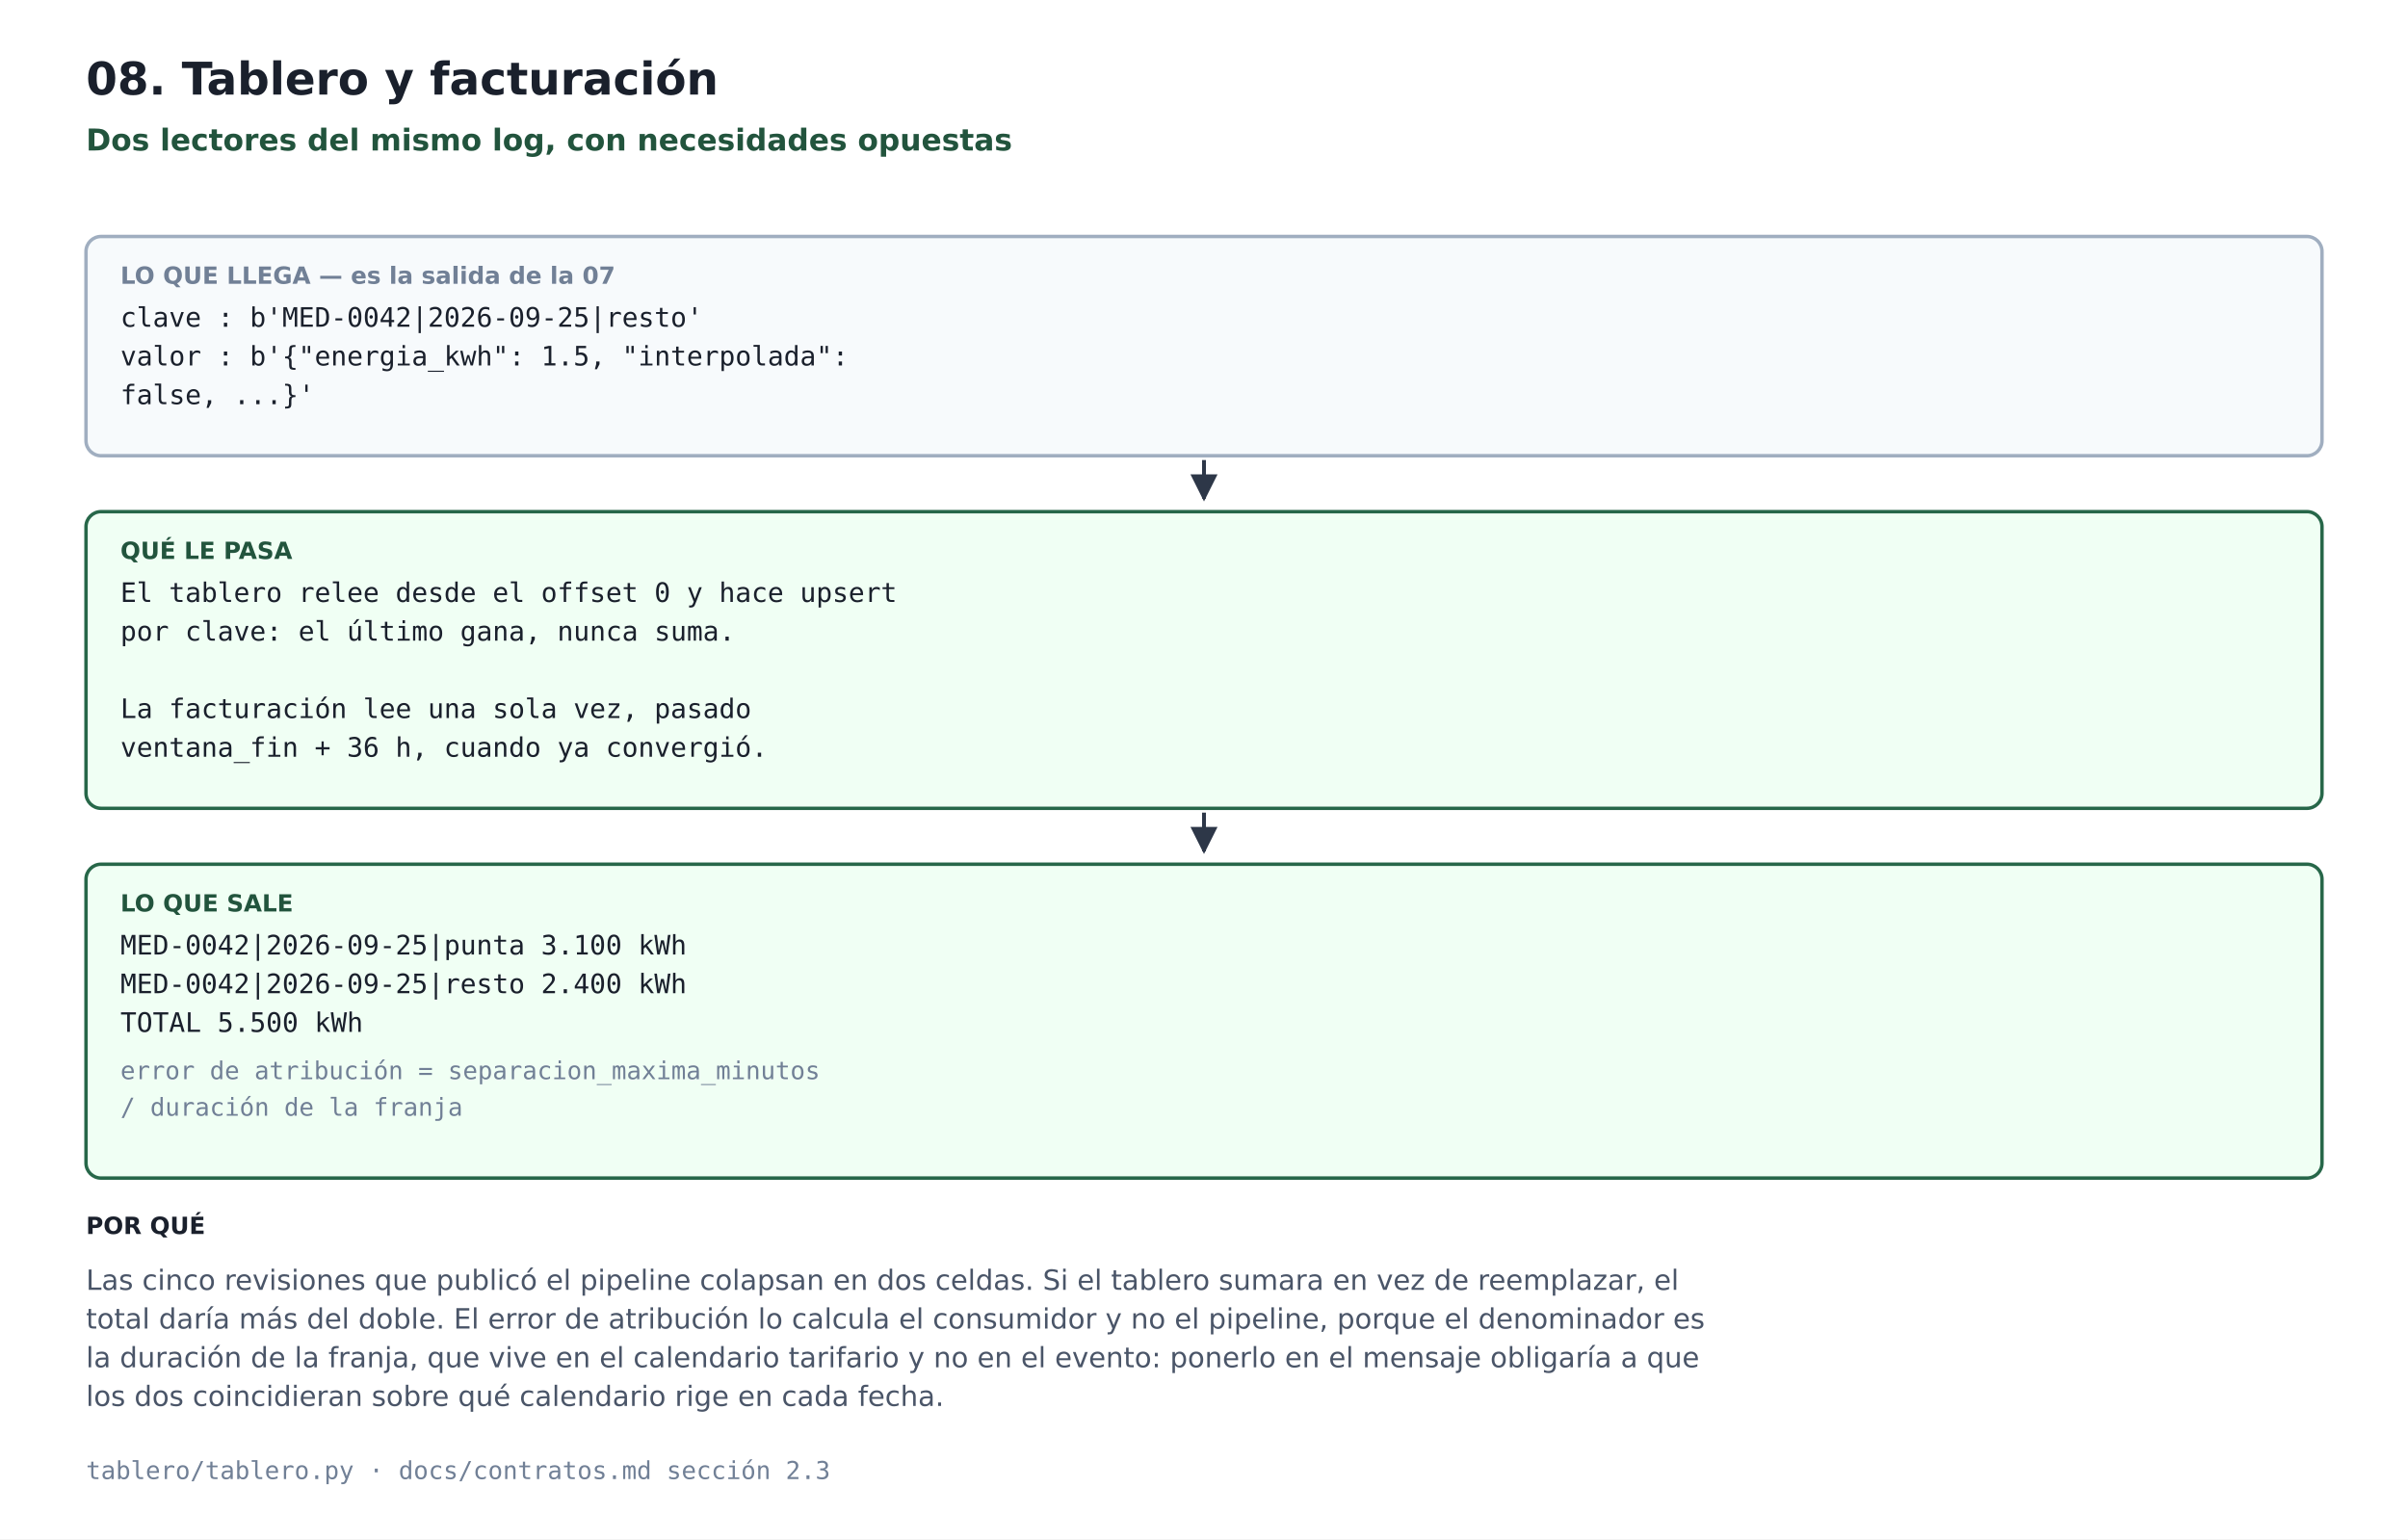
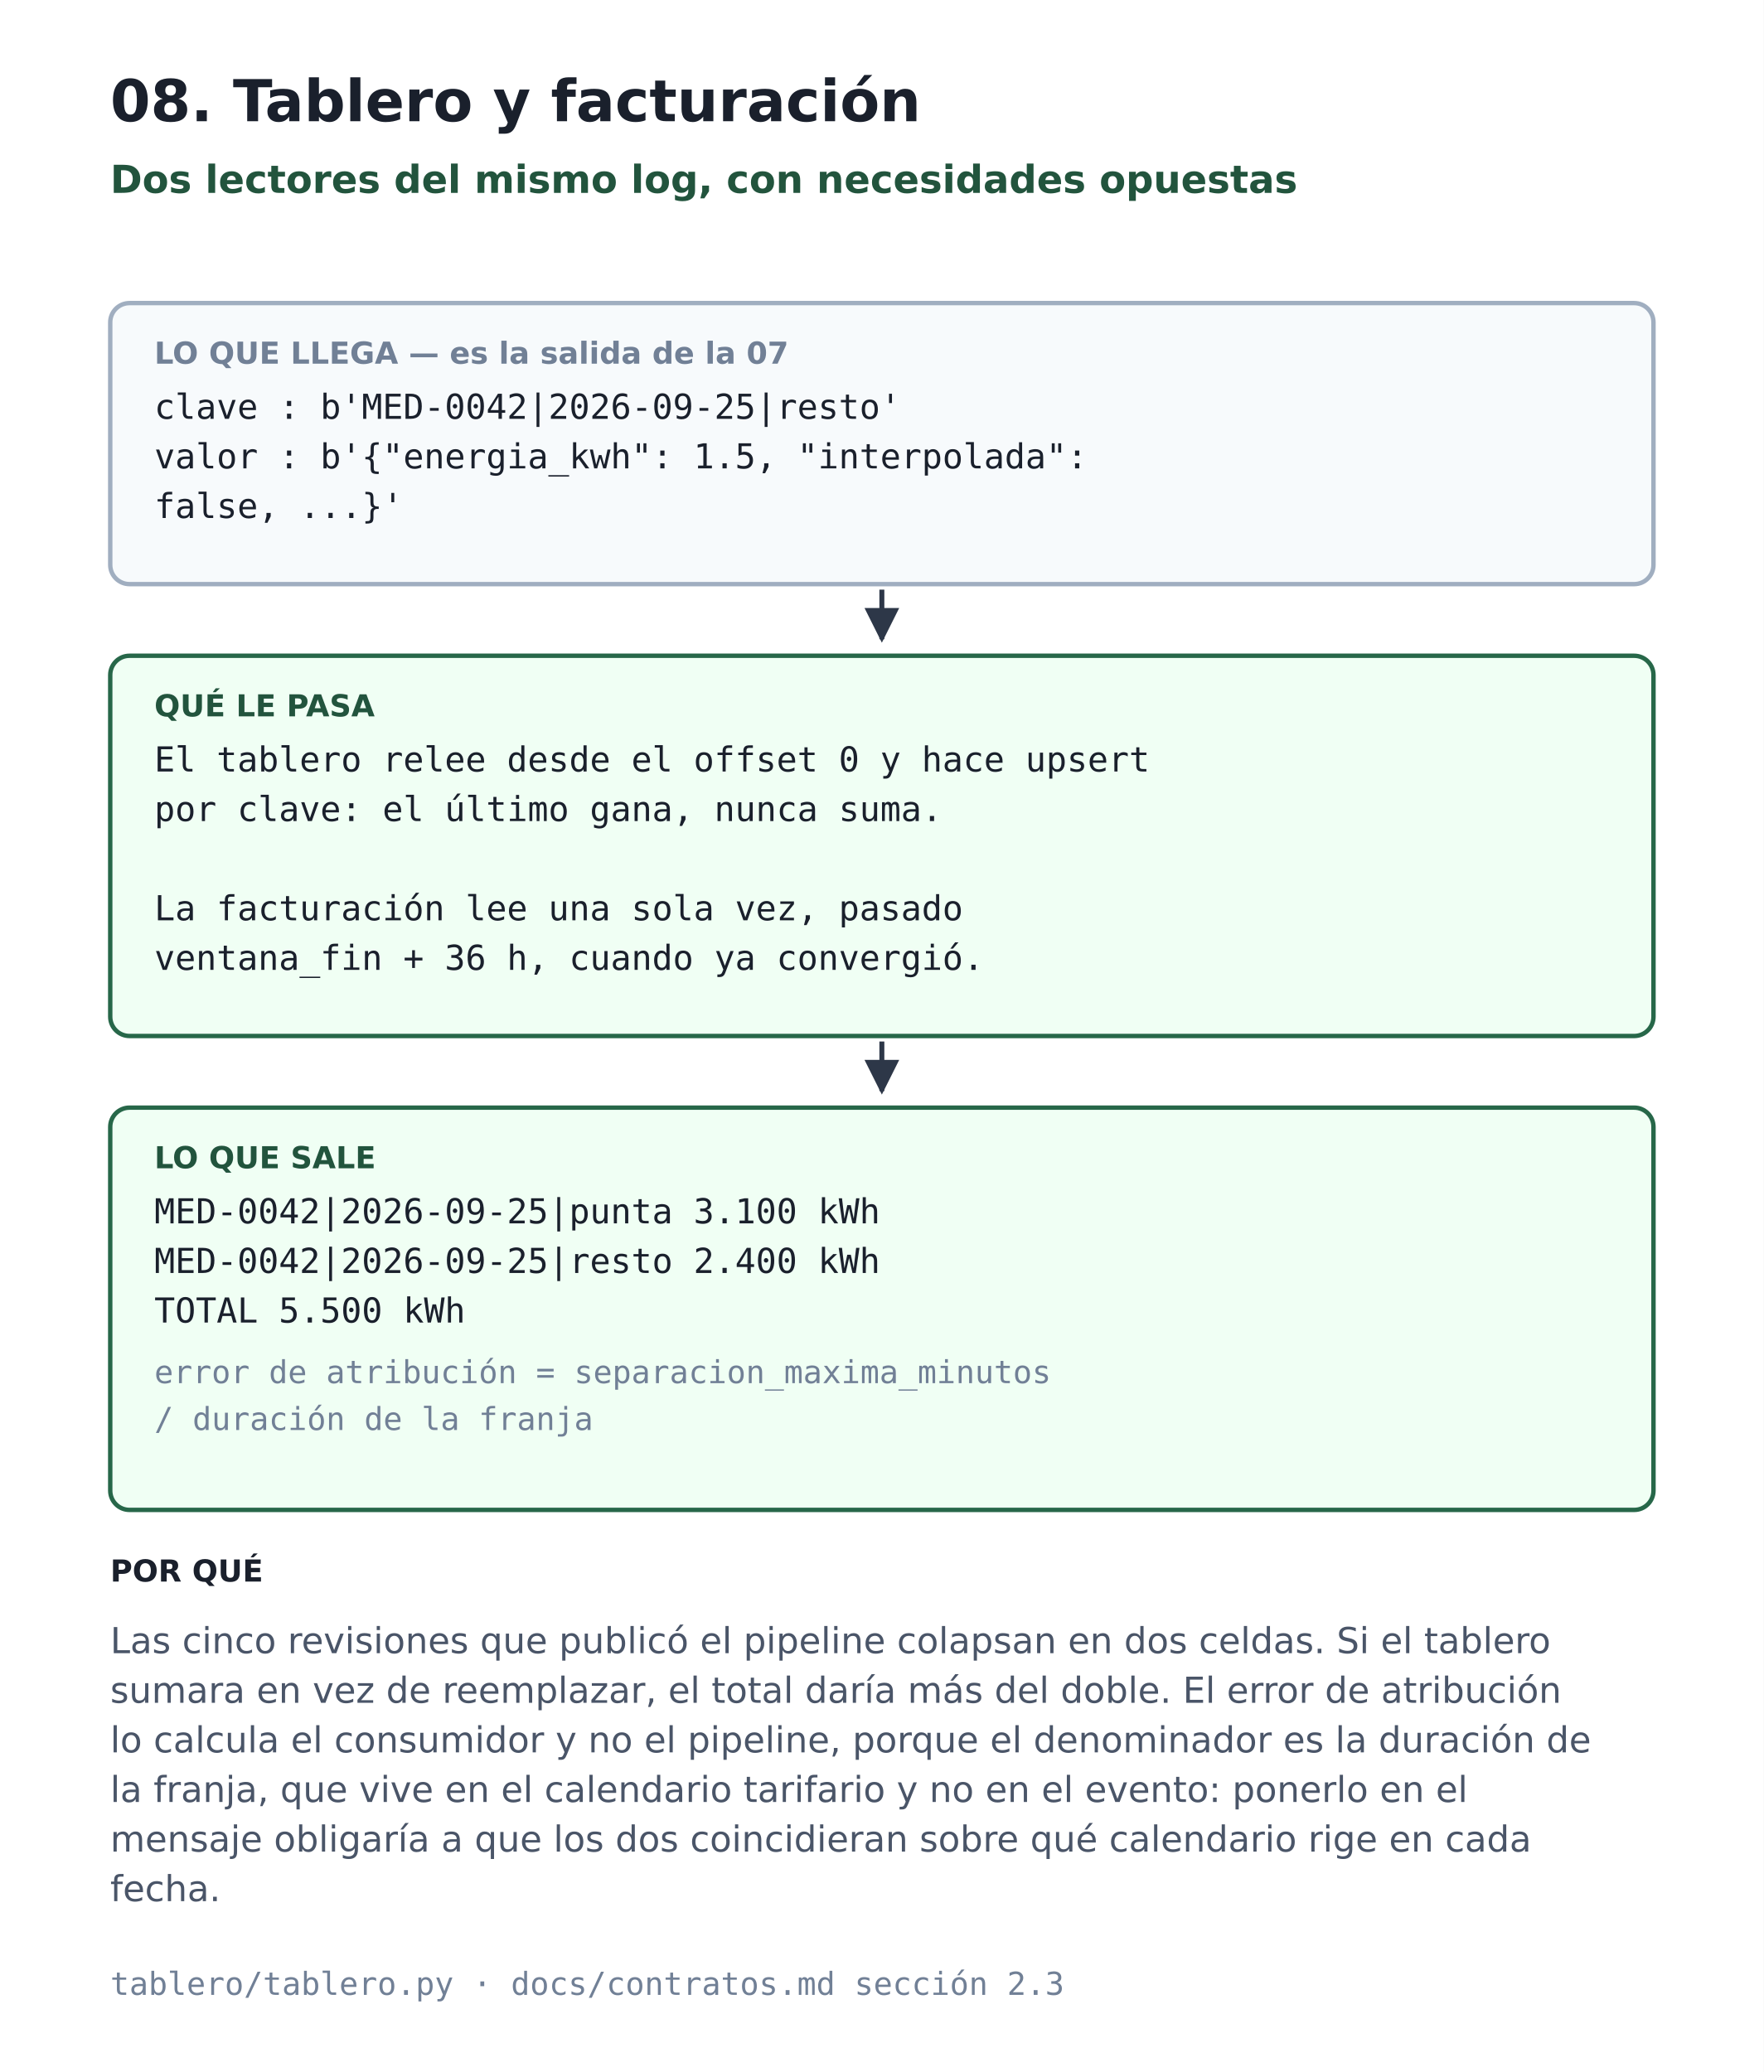
- <svg xmlns="http://www.w3.org/2000/svg" viewBox="0 0 1120 716" width="1120" height="716" font-family="'DejaVu Sans','Helvetica Neue',Arial,sans-serif">
+ <svg xmlns="http://www.w3.org/2000/svg" viewBox="0 0 640 752" width="640" height="752" font-family="'DejaVu Sans','Helvetica Neue',Arial,sans-serif">
  <defs>
    <marker id="fl" viewBox="0 0 10 10" refX="9" refY="5" markerWidth="7" markerHeight="7" orient="auto-start-reverse">
      <path d="M 0 0 L 10 5 L 0 10 z" fill="#2d3748" />
    </marker>
    <marker id="flr" viewBox="0 0 10 10" refX="9" refY="5" markerWidth="7" markerHeight="7" orient="auto-start-reverse">
      <path d="M 0 0 L 10 5 L 0 10 z" fill="#c53030" />
    </marker>
  </defs>
-   <rect width="1120" height="716" fill="#ffffff" />
+   <rect width="640" height="752" fill="#ffffff" />
  <text x="40" y="44" font-family="'DejaVu Sans','Helvetica Neue',Arial,sans-serif" font-size="21" fill="#1a202c" font-weight="600" text-anchor="start">08. Tablero y facturación</text>
  <text x="40" y="70" font-family="'DejaVu Sans','Helvetica Neue',Arial,sans-serif" font-size="14" fill="#22543d" font-weight="600" text-anchor="start">Dos lectores del mismo log, con necesidades opuestas</text>
-   <rect x="40" y="110" width="1040" height="102" rx="7" fill="#f7fafc" stroke="#a0aec0" stroke-width="1.6" />
+   <rect x="40" y="110" width="560" height="102" rx="7" fill="#f7fafc" stroke="#a0aec0" stroke-width="1.6" />
  <text x="56" y="132" font-family="'DejaVu Sans','Helvetica Neue',Arial,sans-serif" font-size="11" fill="#718096" font-weight="700" text-anchor="start">LO QUE LLEGA — es la salida de la 07</text>
  <text x="56" y="152" font-family="'DejaVu Sans Mono','Menlo',monospace" font-size="12.5" fill="#1a202c" font-weight="normal" text-anchor="start">clave : b'MED-0042|2026-09-25|resto'</text>
  <text x="56" y="170" font-family="'DejaVu Sans Mono','Menlo',monospace" font-size="12.5" fill="#1a202c" font-weight="normal" text-anchor="start">valor : b'{"energia_kwh": 1.5, "interpolada":</text>
  <text x="56" y="188" font-family="'DejaVu Sans Mono','Menlo',monospace" font-size="12.5" fill="#1a202c" font-weight="normal" text-anchor="start">         false, ...}'</text>
-   <line x1="560" y1="214" x2="560" y2="232" stroke="#2d3748" stroke-width="1.8" marker-end="url(#fl)" />
-   <rect x="40" y="238" width="1040" height="138" rx="7" fill="#f0fff4" stroke="#276749" stroke-width="1.6" />
+   <line x1="320" y1="214" x2="320" y2="232" stroke="#2d3748" stroke-width="1.8" marker-end="url(#fl)" />
+   <rect x="40" y="238" width="560" height="138" rx="7" fill="#f0fff4" stroke="#276749" stroke-width="1.6" />
  <text x="56" y="260" font-family="'DejaVu Sans','Helvetica Neue',Arial,sans-serif" font-size="11" fill="#22543d" font-weight="700" text-anchor="start">QUÉ LE PASA</text>
  <text x="56" y="280" font-family="'DejaVu Sans Mono','Menlo',monospace" font-size="12.5" fill="#1a202c" font-weight="normal" text-anchor="start">El tablero relee desde el offset 0 y hace upsert</text>
  <text x="56" y="298" font-family="'DejaVu Sans Mono','Menlo',monospace" font-size="12.5" fill="#1a202c" font-weight="normal" text-anchor="start">por clave: el último gana, nunca suma.</text>
  <text x="56" y="316" font-family="'DejaVu Sans Mono','Menlo',monospace" font-size="12.5" fill="#1a202c" font-weight="normal" text-anchor="start" />
  <text x="56" y="334" font-family="'DejaVu Sans Mono','Menlo',monospace" font-size="12.5" fill="#1a202c" font-weight="normal" text-anchor="start">La facturación lee una sola vez, pasado</text>
  <text x="56" y="352" font-family="'DejaVu Sans Mono','Menlo',monospace" font-size="12.5" fill="#1a202c" font-weight="normal" text-anchor="start">ventana_fin + 36 h, cuando ya convergió.</text>
-   <line x1="560" y1="378" x2="560" y2="396" stroke="#2d3748" stroke-width="1.8" marker-end="url(#fl)" />
-   <rect x="40" y="402" width="1040" height="146" rx="7" fill="#f0fff4" stroke="#276749" stroke-width="1.6" />
+   <line x1="320" y1="378" x2="320" y2="396" stroke="#2d3748" stroke-width="1.8" marker-end="url(#fl)" />
+   <rect x="40" y="402" width="560" height="146" rx="7" fill="#f0fff4" stroke="#276749" stroke-width="1.6" />
  <text x="56" y="424" font-family="'DejaVu Sans','Helvetica Neue',Arial,sans-serif" font-size="11" fill="#22543d" font-weight="700" text-anchor="start">LO QUE SALE</text>
  <text x="56" y="444" font-family="'DejaVu Sans Mono','Menlo',monospace" font-size="12.5" fill="#1a202c" font-weight="normal" text-anchor="start">MED-0042|2026-09-25|punta   3.100 kWh</text>
  <text x="56" y="462" font-family="'DejaVu Sans Mono','Menlo',monospace" font-size="12.5" fill="#1a202c" font-weight="normal" text-anchor="start">MED-0042|2026-09-25|resto   2.400 kWh</text>
  <text x="56" y="480" font-family="'DejaVu Sans Mono','Menlo',monospace" font-size="12.5" fill="#1a202c" font-weight="normal" text-anchor="start">TOTAL                       5.500 kWh</text>
  <text x="56" y="502" font-family="'DejaVu Sans Mono','Menlo',monospace" font-size="11.5" fill="#718096" font-weight="normal" text-anchor="start">error de atribución = separacion_maxima_minutos</text>
  <text x="56" y="519" font-family="'DejaVu Sans Mono','Menlo',monospace" font-size="11.5" fill="#718096" font-weight="normal" text-anchor="start">                    / duración de la franja</text>
  <text x="40" y="574" font-family="'DejaVu Sans','Helvetica Neue',Arial,sans-serif" font-size="11" fill="#1a202c" font-weight="700" text-anchor="start">POR QUÉ</text>
-   <text x="40" y="600" font-family="'DejaVu Sans','Helvetica Neue',Arial,sans-serif" font-size="13" fill="#4a5568" font-weight="normal" text-anchor="start">Las cinco revisiones que publicó el pipeline colapsan en dos celdas. Si el tablero sumara en vez de reemplazar, el</text>
-   <text x="40" y="618" font-family="'DejaVu Sans','Helvetica Neue',Arial,sans-serif" font-size="13" fill="#4a5568" font-weight="normal" text-anchor="start">total daría más del doble. El error de atribución lo calcula el consumidor y no el pipeline, porque el denominador es</text>
-   <text x="40" y="636" font-family="'DejaVu Sans','Helvetica Neue',Arial,sans-serif" font-size="13" fill="#4a5568" font-weight="normal" text-anchor="start">la duración de la franja, que vive en el calendario tarifario y no en el evento: ponerlo en el mensaje obligaría a que</text>
-   <text x="40" y="654" font-family="'DejaVu Sans','Helvetica Neue',Arial,sans-serif" font-size="13" fill="#4a5568" font-weight="normal" text-anchor="start">los dos coincidieran sobre qué calendario rige en cada fecha.</text>
-   <text x="40" y="688" font-family="'DejaVu Sans Mono','Menlo',monospace" font-size="11.5" fill="#718096" font-weight="normal" text-anchor="start">tablero/tablero.py · docs/contratos.md sección 2.3</text>
+   <text x="40" y="600" font-family="'DejaVu Sans','Helvetica Neue',Arial,sans-serif" font-size="13" fill="#4a5568" font-weight="normal" text-anchor="start">Las cinco revisiones que publicó el pipeline colapsan en dos celdas. Si el tablero</text>
+   <text x="40" y="618" font-family="'DejaVu Sans','Helvetica Neue',Arial,sans-serif" font-size="13" fill="#4a5568" font-weight="normal" text-anchor="start">sumara en vez de reemplazar, el total daría más del doble. El error de atribución</text>
+   <text x="40" y="636" font-family="'DejaVu Sans','Helvetica Neue',Arial,sans-serif" font-size="13" fill="#4a5568" font-weight="normal" text-anchor="start">lo calcula el consumidor y no el pipeline, porque el denominador es la duración de</text>
+   <text x="40" y="654" font-family="'DejaVu Sans','Helvetica Neue',Arial,sans-serif" font-size="13" fill="#4a5568" font-weight="normal" text-anchor="start">la franja, que vive en el calendario tarifario y no en el evento: ponerlo en el</text>
+   <text x="40" y="672" font-family="'DejaVu Sans','Helvetica Neue',Arial,sans-serif" font-size="13" fill="#4a5568" font-weight="normal" text-anchor="start">mensaje obligaría a que los dos coincidieran sobre qué calendario rige en cada</text>
+   <text x="40" y="690" font-family="'DejaVu Sans','Helvetica Neue',Arial,sans-serif" font-size="13" fill="#4a5568" font-weight="normal" text-anchor="start">fecha.</text>
+   <text x="40" y="724" font-family="'DejaVu Sans Mono','Menlo',monospace" font-size="11.5" fill="#718096" font-weight="normal" text-anchor="start">tablero/tablero.py · docs/contratos.md sección 2.3</text>
</svg>
